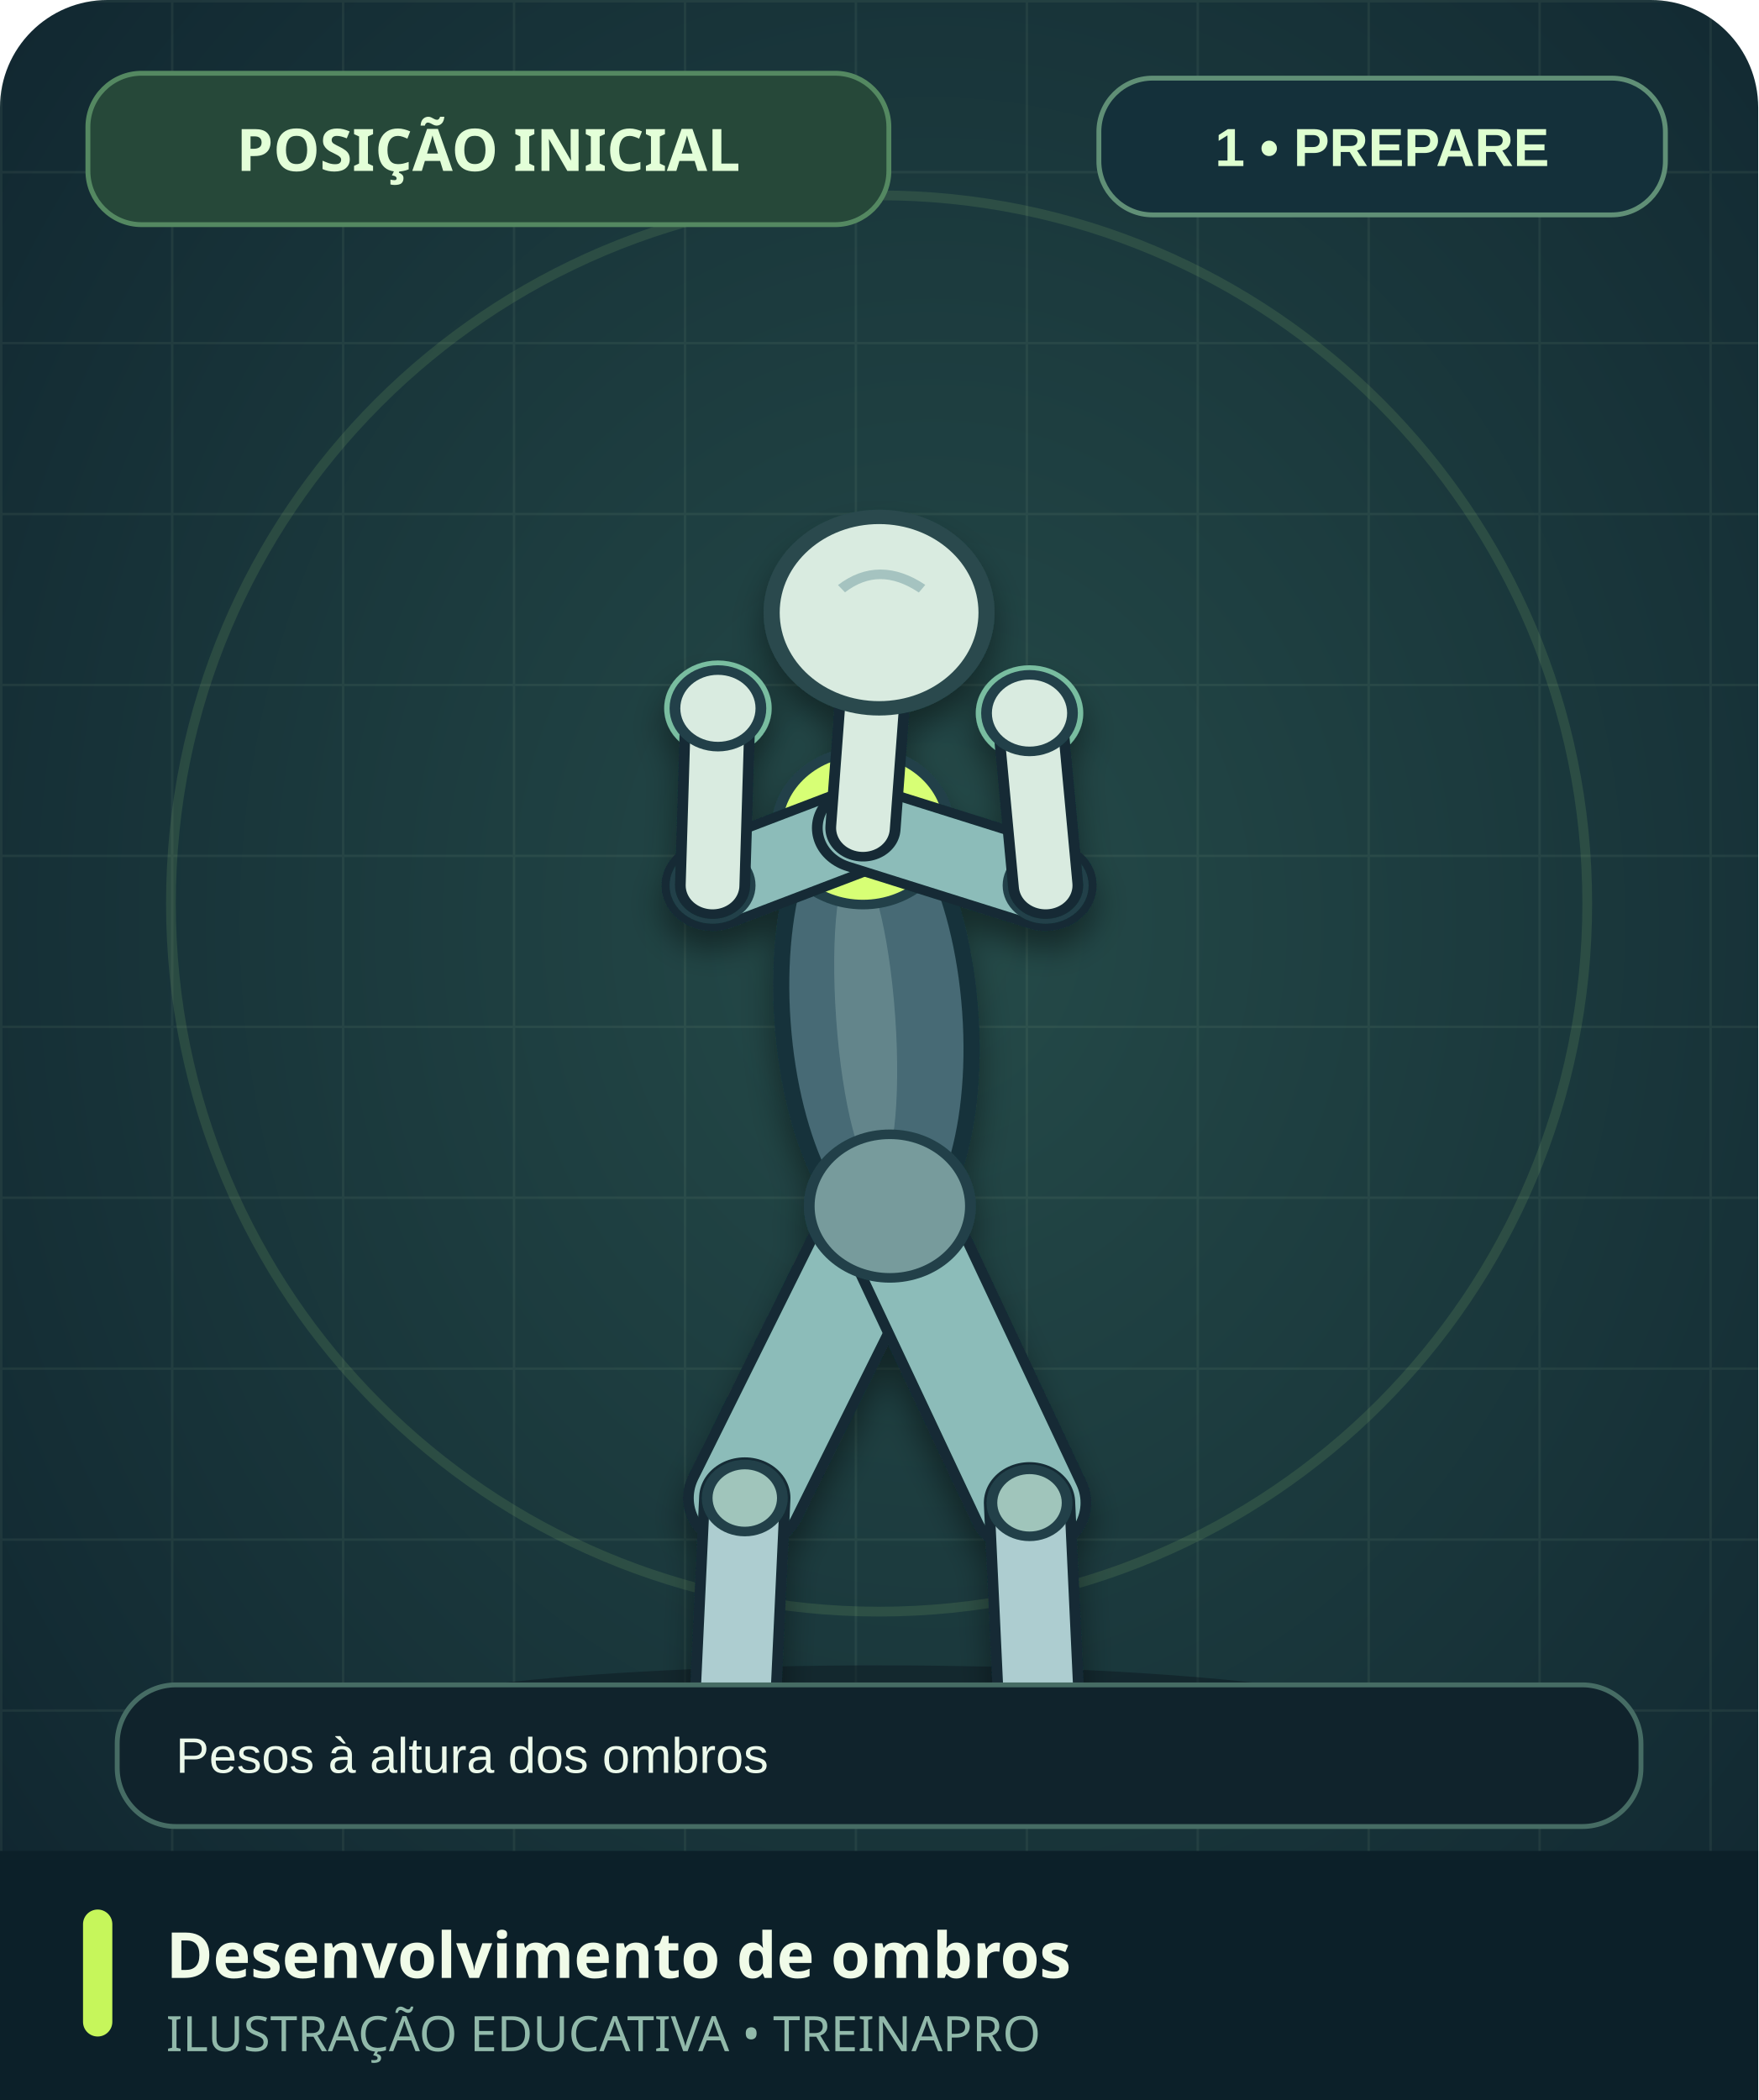
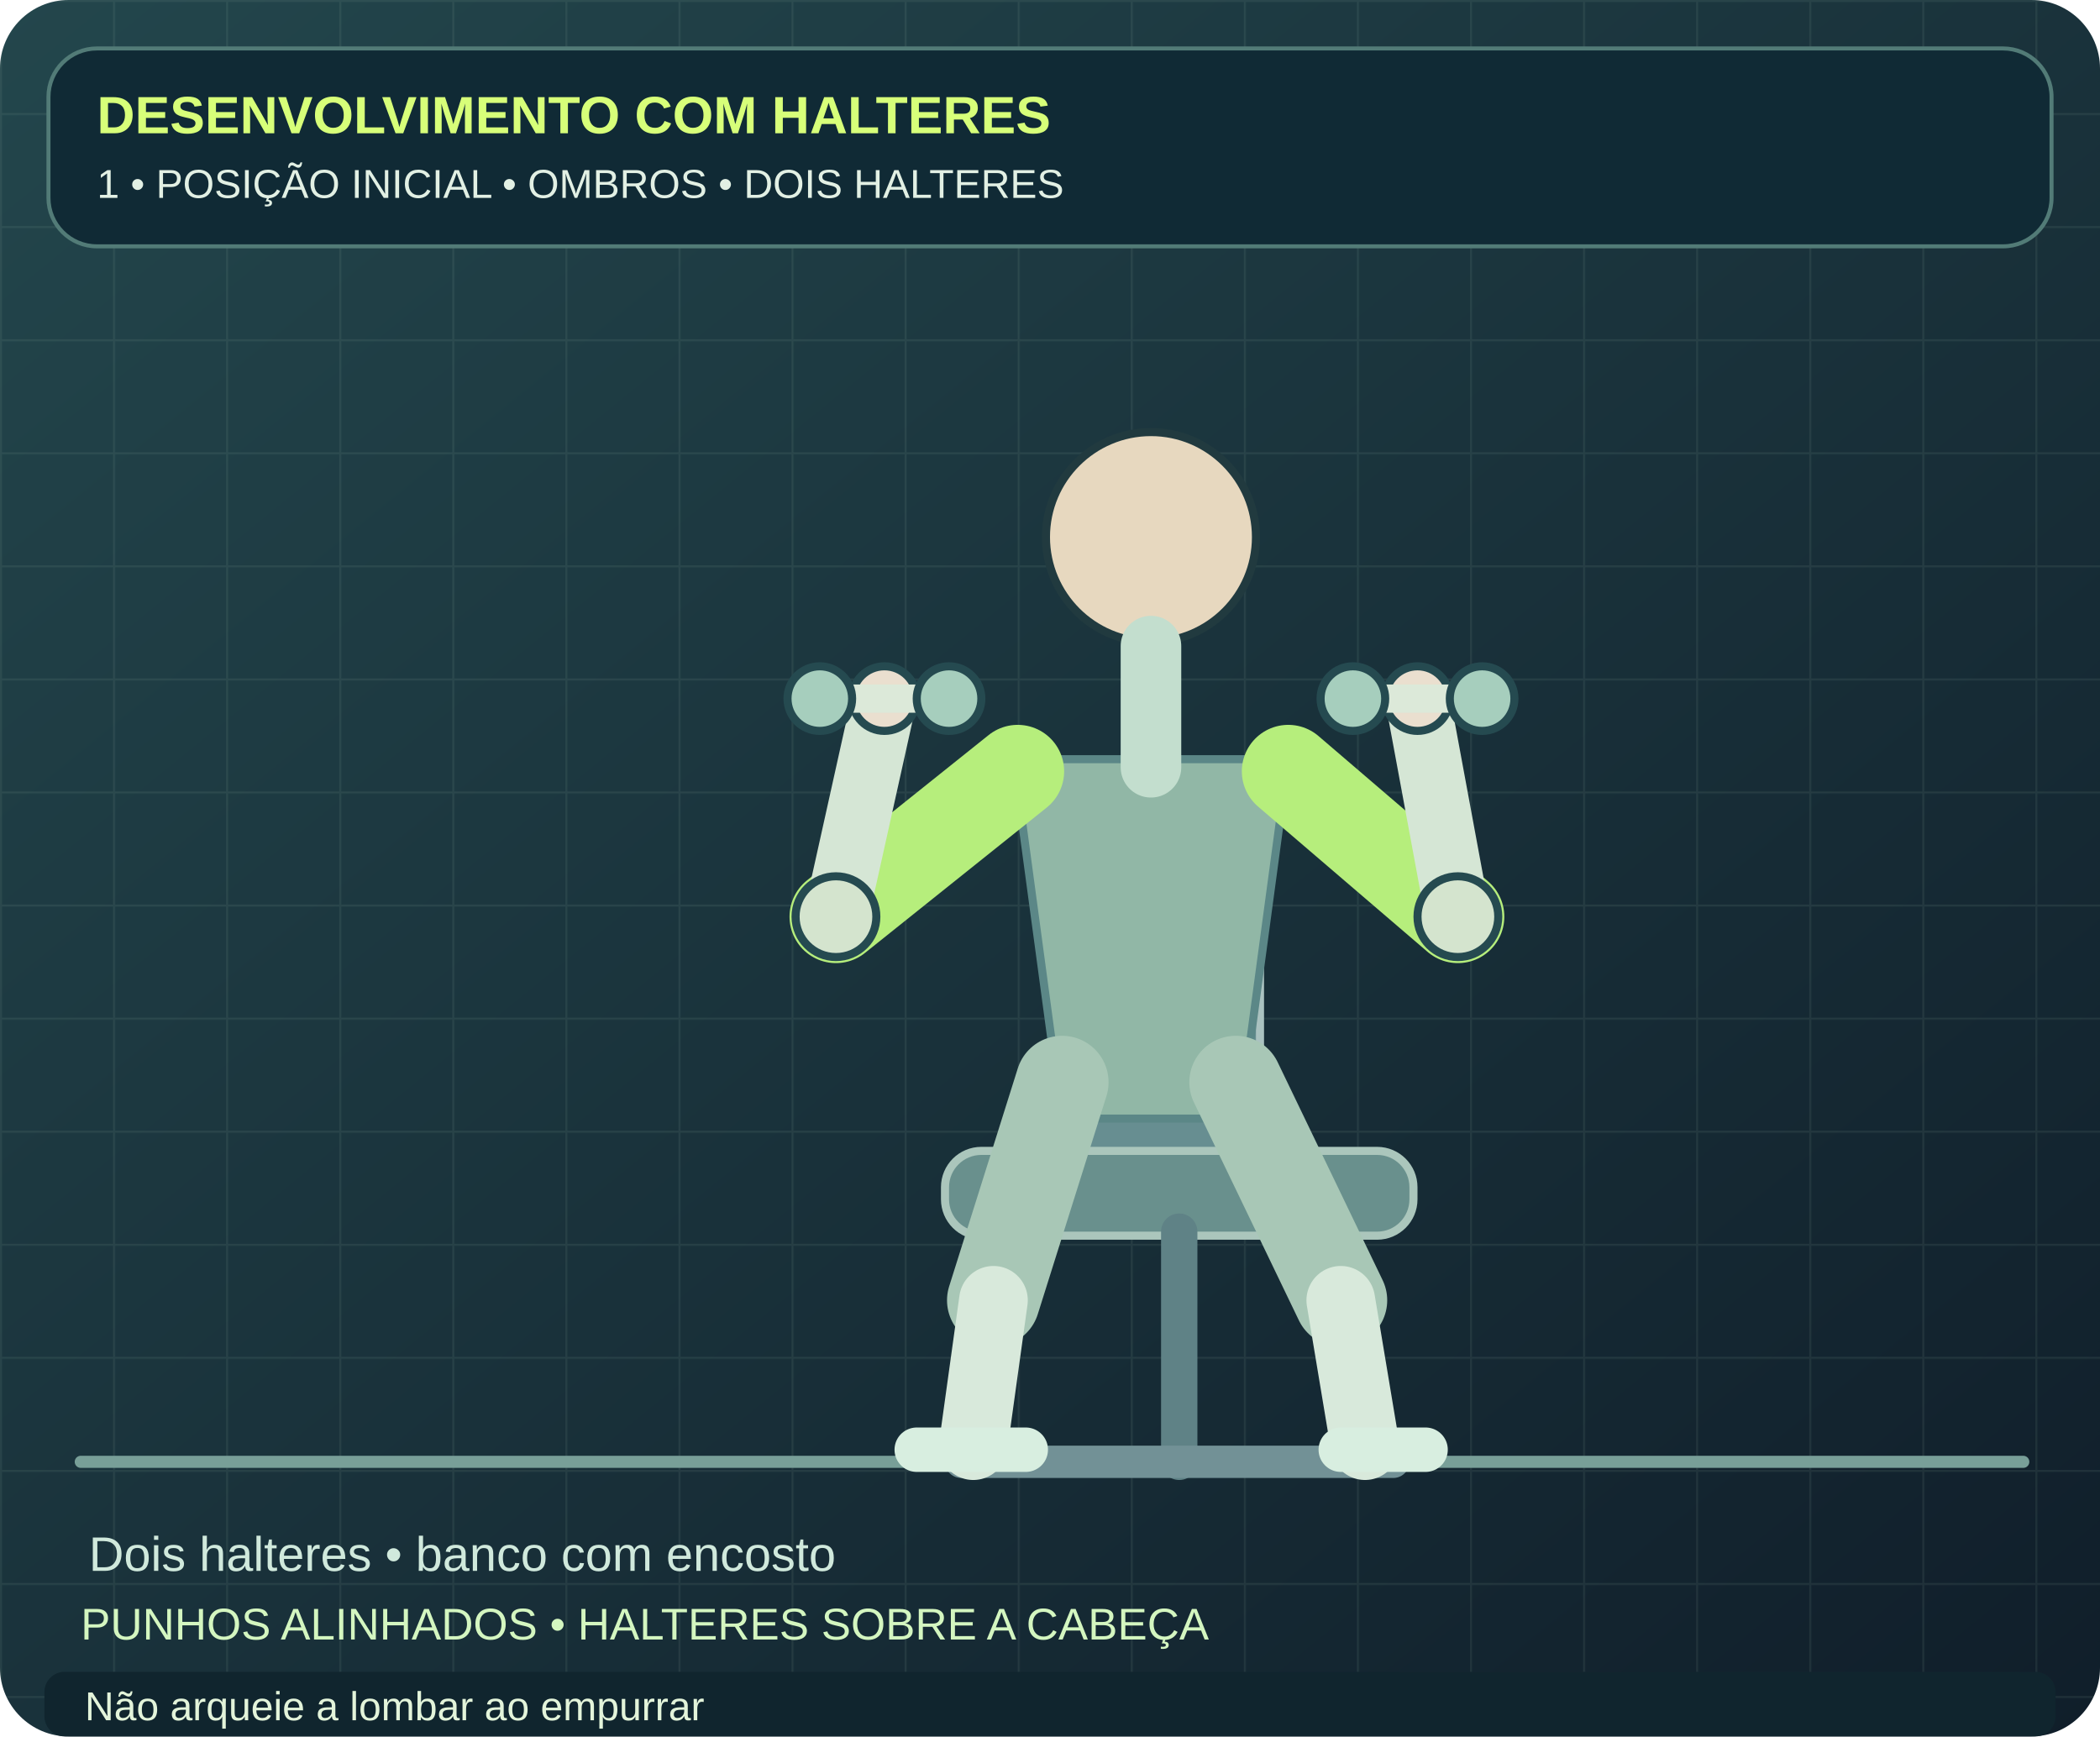
- <svg xmlns="http://www.w3.org/2000/svg" viewBox="0 0 360 430" role="img" aria-labelledby="title desc">
+ <svg xmlns="http://www.w3.org/2000/svg" viewBox="0 0 520 430" role="img" aria-labelledby="title desc">
  <defs>
-     <radialGradient id="bg" cx=".53" cy=".44" r=".78">
-       <stop stop-color="#254b49" />
-       <stop offset="1" stop-color="#0e222d" />
-     </radialGradient>
-     <pattern id="grid" width="35" height="35" patternUnits="userSpaceOnUse">
-       <path d="M35 0H0V35" stroke="#bddcb8" stroke-opacity=".07" fill="none" />
+     <linearGradient id="bg" x1="0" x2="1" y1="0" y2="1">
+       <stop stop-color="#23464c" />
+       <stop offset="1" stop-color="#101e2a" />
+     </linearGradient>
+     <pattern id="grid" width="28" height="28" patternUnits="userSpaceOnUse">
+       <path d="M28 0H0V28" stroke="#a4c2b1" stroke-opacity=".10" fill="none" />
    </pattern>
-     <filter id="glow" x="-30%" y="-30%" width="160%" height="160%">
-       <feDropShadow dx="0" dy="4" stdDeviation="3" flood-color="#000" flood-opacity=".40" />
-     </filter>
  </defs>
-   <rect width="360" height="430" rx="22" fill="url(#bg)" />
-   <rect width="360" height="430" rx="22" fill="url(#grid)" />
-   <ellipse cx="180" cy="354" rx="112" ry="13" fill="#0b1820" opacity=".50" />
-   <circle cx="180" cy="185" r="145" fill="none" stroke="#b5ef80" stroke-opacity=".12" stroke-width="2" />
-   <rect x="18" y="15" width="164" height="31" rx="11" fill="#264839" stroke="#548861" />
-   <text x="100" y="35" text-anchor="middle" fill="#e3ffd8" font-family="sans-serif" font-size="12" font-weight="bold">POSIÇÃO INICIAL</text>
-   <g transform="translate(37 49) scale(1.1 .98)" filter="url(#glow)">
-     <circle cx="100" cy="98" r="10" fill="#79bda0" />
-     <circle cx="158" cy="99" r="10" fill="#79bda0" />
-     <line x1="132" y1="202" x2="105" y2="263" stroke="#122c34" stroke-width="23" stroke-linecap="round" />
-     <line x1="132" y1="202" x2="105" y2="263" stroke="#8cbcb9" stroke-width="19" stroke-linecap="round" />
-     <line x1="105" y1="263" x2="103" y2="311" stroke="#122c34" stroke-width="17" stroke-linecap="round" />
-     <line x1="105" y1="263" x2="103" y2="311" stroke="#adcdd0" stroke-width="13" stroke-linecap="round" />
-     <circle cx="105" cy="263" r="7" fill="#a0c5bb" stroke="#214149" stroke-width="2" />
-     <path d="M95 307 Q104 300 124 310 Q126 317 95 316Z" fill="#a6c4bb" stroke="#243c40" stroke-width="2" />
-     <line x1="132" y1="202" x2="158" y2="264" stroke="#122c34" stroke-width="23" stroke-linecap="round" />
-     <line x1="132" y1="202" x2="158" y2="264" stroke="#8cbcb9" stroke-width="19" stroke-linecap="round" />
-     <line x1="158" y1="264" x2="160" y2="312" stroke="#122c34" stroke-width="17" stroke-linecap="round" />
-     <line x1="158" y1="264" x2="160" y2="312" stroke="#adcdd0" stroke-width="13" stroke-linecap="round" />
-     <circle cx="158" cy="264" r="7" fill="#a0c5bb" stroke="#214149" stroke-width="2" />
-     <path d="M152 308 Q161 301 181 311 Q183 318 152 317Z" fill="#a6c4bb" stroke="#243c40" stroke-width="2" />
-     <ellipse cx="129.5" cy="162.5" rx="17.5" ry="46.58" transform="rotate(-3.62 129.5 162.5)" fill="#466a75" stroke="#18333b" stroke-width="3" />
-     <ellipse cx="127.5" cy="162.5" rx="5.5" ry="32.58" transform="rotate(-3.62 129.5 162.5)" fill="#deefe3" opacity=".2" />
-     <circle cx="132" cy="202" r="15" fill="#779b9c" stroke="#214149" stroke-width="2" />
-     <circle cx="127" cy="123" r="16" fill="#d7ff75" stroke="#214149" stroke-width="2" />
-     <line x1="127" y1="123" x2="99" y2="135" stroke="#122c34" stroke-width="19" stroke-linecap="round" />
-     <line x1="127" y1="123" x2="99" y2="135" stroke="#8cbcb9" stroke-width="15" stroke-linecap="round" />
-     <circle cx="99" cy="135" r="7" fill="#91bbba" stroke="#214149" stroke-width="2" />
-     <line x1="99" y1="135" x2="100" y2="98" stroke="#122c34" stroke-width="14" stroke-linecap="round" />
-     <line x1="99" y1="135" x2="100" y2="98" stroke="#d9ebe0" stroke-width="10" stroke-linecap="round" />
-     <circle cx="100" cy="98" r="8" fill="#d9ebe0" stroke="#214149" stroke-width="2" />
-     <line x1="127" y1="123" x2="161" y2="135" stroke="#122c34" stroke-width="19" stroke-linecap="round" />
-     <line x1="127" y1="123" x2="161" y2="135" stroke="#8cbcb9" stroke-width="15" stroke-linecap="round" />
-     <circle cx="161" cy="135" r="7" fill="#91bbba" stroke="#214149" stroke-width="2" />
-     <line x1="161" y1="135" x2="158" y2="99" stroke="#122c34" stroke-width="14" stroke-linecap="round" />
-     <line x1="161" y1="135" x2="158" y2="99" stroke="#d9ebe0" stroke-width="10" stroke-linecap="round" />
-     <circle cx="158" cy="99" r="8" fill="#d9ebe0" stroke="#214149" stroke-width="2" />
-     <line x1="127" y1="123" x2="130" y2="78" stroke="#122c34" stroke-width="14" stroke-linecap="round" />
-     <line x1="127" y1="123" x2="130" y2="78" stroke="#d9ebe0" stroke-width="10" stroke-linecap="round" />
-     <circle cx="130" cy="78" r="20" fill="#d9ebe0" stroke="#2a4a4e" stroke-width="3" />
-     <path d="M123 73 Q130 67 138 73" fill="none" stroke="#82a8aa" stroke-width="2" opacity=".6" />
-   </g>
-   <rect x="0" y="379" width="360" height="51" fill="#0c2029" />
-   <rect x="17" y="391" width="6" height="26" rx="3" fill="#c6f65b" />
-   <text x="34" y="405" fill="#f0fbe8" font-family="sans-serif" font-size="13" font-weight="bold">Desenvolvimento de ombros</text>
-   <text x="34" y="420" fill="#91b9aa" font-family="sans-serif" font-size="10">ILUSTRAÇÃO EDUCATIVA • TREINAPRO</text>
-   <g aria-hidden="true">
-     <rect x="225" y="16" rx="11" width="116" height="28" fill="#14303a" stroke="#608f76" />
-     <text x="283" y="34" text-anchor="middle" fill="#deffd0" font-size="11" font-family="Arial,sans-serif" font-weight="bold">1 • PREPARE</text>
-     <rect x="24" y="345" rx="12" width="312" height="29" fill="#10232c" stroke="#466c64" />
-     <text x="36" y="363" fill="#ecf9eb" font-size="10.2" font-family="Arial,sans-serif">Pesos à altura dos ombros</text>
-   </g>
+   <rect width="100%" height="100%" rx="17" fill="url(#bg)" />
+   <rect width="100%" height="100%" rx="17" fill="url(#grid)" />
+   <rect x="12" y="12" width="496" height="49" rx="12" fill="#102a35" stroke="#527b77" />
+   <text x="24" y="33" font-family="Arial,sans-serif" font-size="13" font-weight="700" fill="#d7ff79">DESENVOLVIMENTO COM HALTERES</text>
+   <text x="24" y="49" font-family="Arial,sans-serif" font-size="10" fill="#e2f0e4">1 • POSIÇÃO INICIAL • OMBROS • DOIS HALTERES</text>
+   <line x1="20" y1="362" x2="501" y2="362" stroke="#789f98" stroke-width="3" stroke-linecap="round" />
+   <rect x="267" y="205" width="45" height="91" rx="12" fill="#678e91" stroke="#aac2c0" stroke-width="2" />
+   <rect x="234" y="285" width="116" height="21" rx="9" fill="#69908d" stroke="#abc6bc" stroke-width="2" />
+   <line x1="292" y1="305" x2="292" y2="362" stroke="#5f8286" stroke-width="9" stroke-linecap="round" />
+   <line x1="238" y1="362" x2="345" y2="362" stroke="#729196" stroke-width="8" stroke-linecap="round" />
+   <text x="22" y="389" font-family="Arial,sans-serif" font-size="12" fill="#d0e9dc">Dois halteres • banco com encosto</text>
+   <polygon points="251,188 319,188 307,277 263,277" fill="#91b7a6" stroke="#5b8787" stroke-width="2" stroke-linejoin="round" />
+   <line x1="263" y1="268" x2="246" y2="322" stroke="#a8c7b6" stroke-width="23" stroke-linecap="round" />
+   <line x1="246" y1="322" x2="241" y2="358" stroke="#d8e9db" stroke-width="17" stroke-linecap="round" />
+   <line x1="306" y1="268" x2="332" y2="322" stroke="#a8c7b6" stroke-width="23" stroke-linecap="round" />
+   <line x1="332" y1="322" x2="338" y2="358" stroke="#d8e9db" stroke-width="17" stroke-linecap="round" />
+   <circle cx="285" cy="133" r="26" fill="#e7d8bf" stroke="#213a3f" stroke-width="2" />
+   <line x1="285" y1="160" x2="285" y2="190" stroke="#c3dece" stroke-width="15" stroke-linecap="round" />
+   <line x1="252" y1="191" x2="207" y2="227" stroke="#b6ee7c" stroke-width="23" stroke-linecap="round" />
+   <line x1="207" y1="227" x2="219" y2="173" stroke="#d5e6d5" stroke-width="16" stroke-linecap="round" />
+   <circle cx="207" cy="227" r="10" fill="#d4e4ce" stroke="#254a50" stroke-width="2" />
+   <circle cx="219" cy="173" r="8" fill="#eadfcf" stroke="#254a50" stroke-width="2" />
+   <line x1="203" y1="173" x2="235" y2="173" stroke="#dce9d9" stroke-width="7" stroke-linecap="round" />
+   <circle cx="203" cy="173" r="8" fill="#a6cebd" stroke="#254a50" stroke-width="2" />
+   <circle cx="235" cy="173" r="8" fill="#a6cebd" stroke="#254a50" stroke-width="2" />
+   <line x1="319" y1="191" x2="361" y2="227" stroke="#b6ee7c" stroke-width="23" stroke-linecap="round" />
+   <line x1="361" y1="227" x2="351" y2="173" stroke="#d5e6d5" stroke-width="16" stroke-linecap="round" />
+   <circle cx="361" cy="227" r="10" fill="#d4e4ce" stroke="#254a50" stroke-width="2" />
+   <circle cx="351" cy="173" r="8" fill="#eadfcf" stroke="#254a50" stroke-width="2" />
+   <line x1="335" y1="173" x2="367" y2="173" stroke="#dce9d9" stroke-width="7" stroke-linecap="round" />
+   <circle cx="335" cy="173" r="8" fill="#a6cebd" stroke="#254a50" stroke-width="2" />
+   <circle cx="367" cy="173" r="8" fill="#a6cebd" stroke="#254a50" stroke-width="2" />
+   <line x1="227" y1="359" x2="254" y2="359" stroke="#d8eee0" stroke-width="11" stroke-linecap="round" />
+   <line x1="332" y1="359" x2="353" y2="359" stroke="#d8eee0" stroke-width="11" stroke-linecap="round" />
+   <text x="20" y="406" font-family="Arial,sans-serif" font-size="11" fill="#d4f6c0">PUNHOS ALINHADOS • HALTERES SOBRE A CABEÇA</text>
+   <rect x="11" y="414" width="498" height="16" rx="5" fill="#10252e" />
+   <text x="21" y="426" font-family="Arial,sans-serif" font-size="10" fill="#e3f4da">Não arqueie a lombar ao empurrar</text>
</svg>
